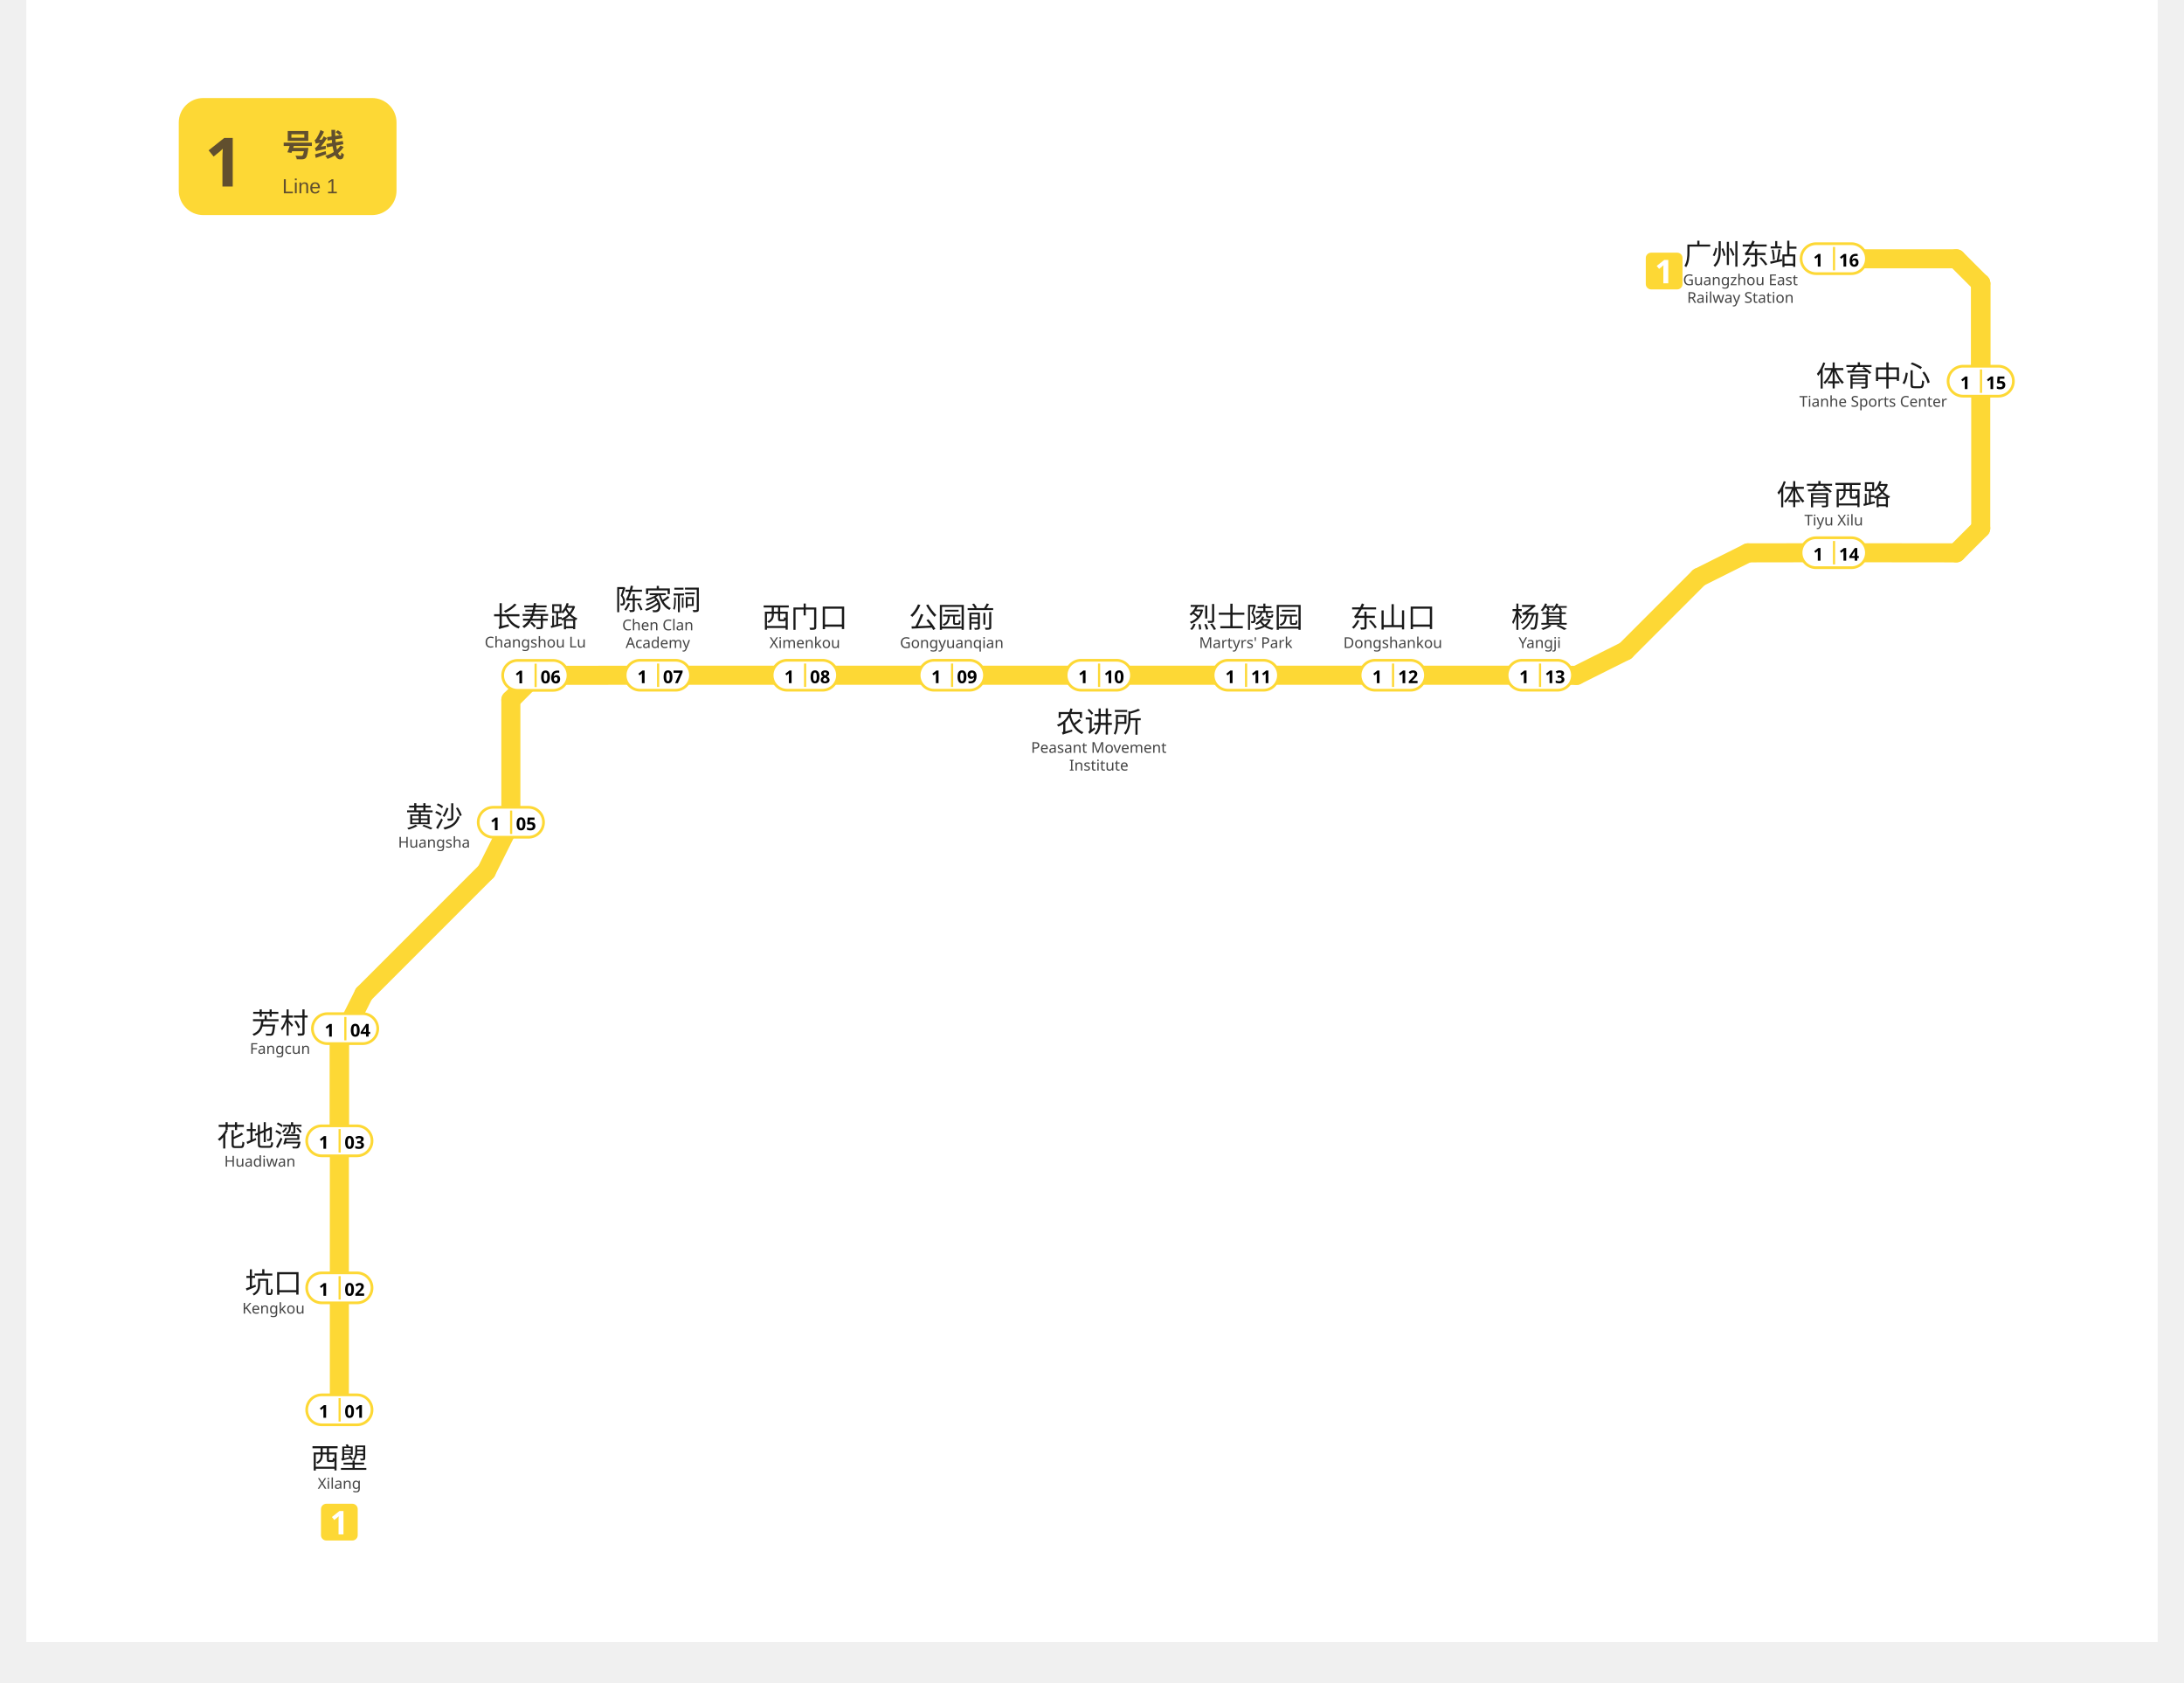
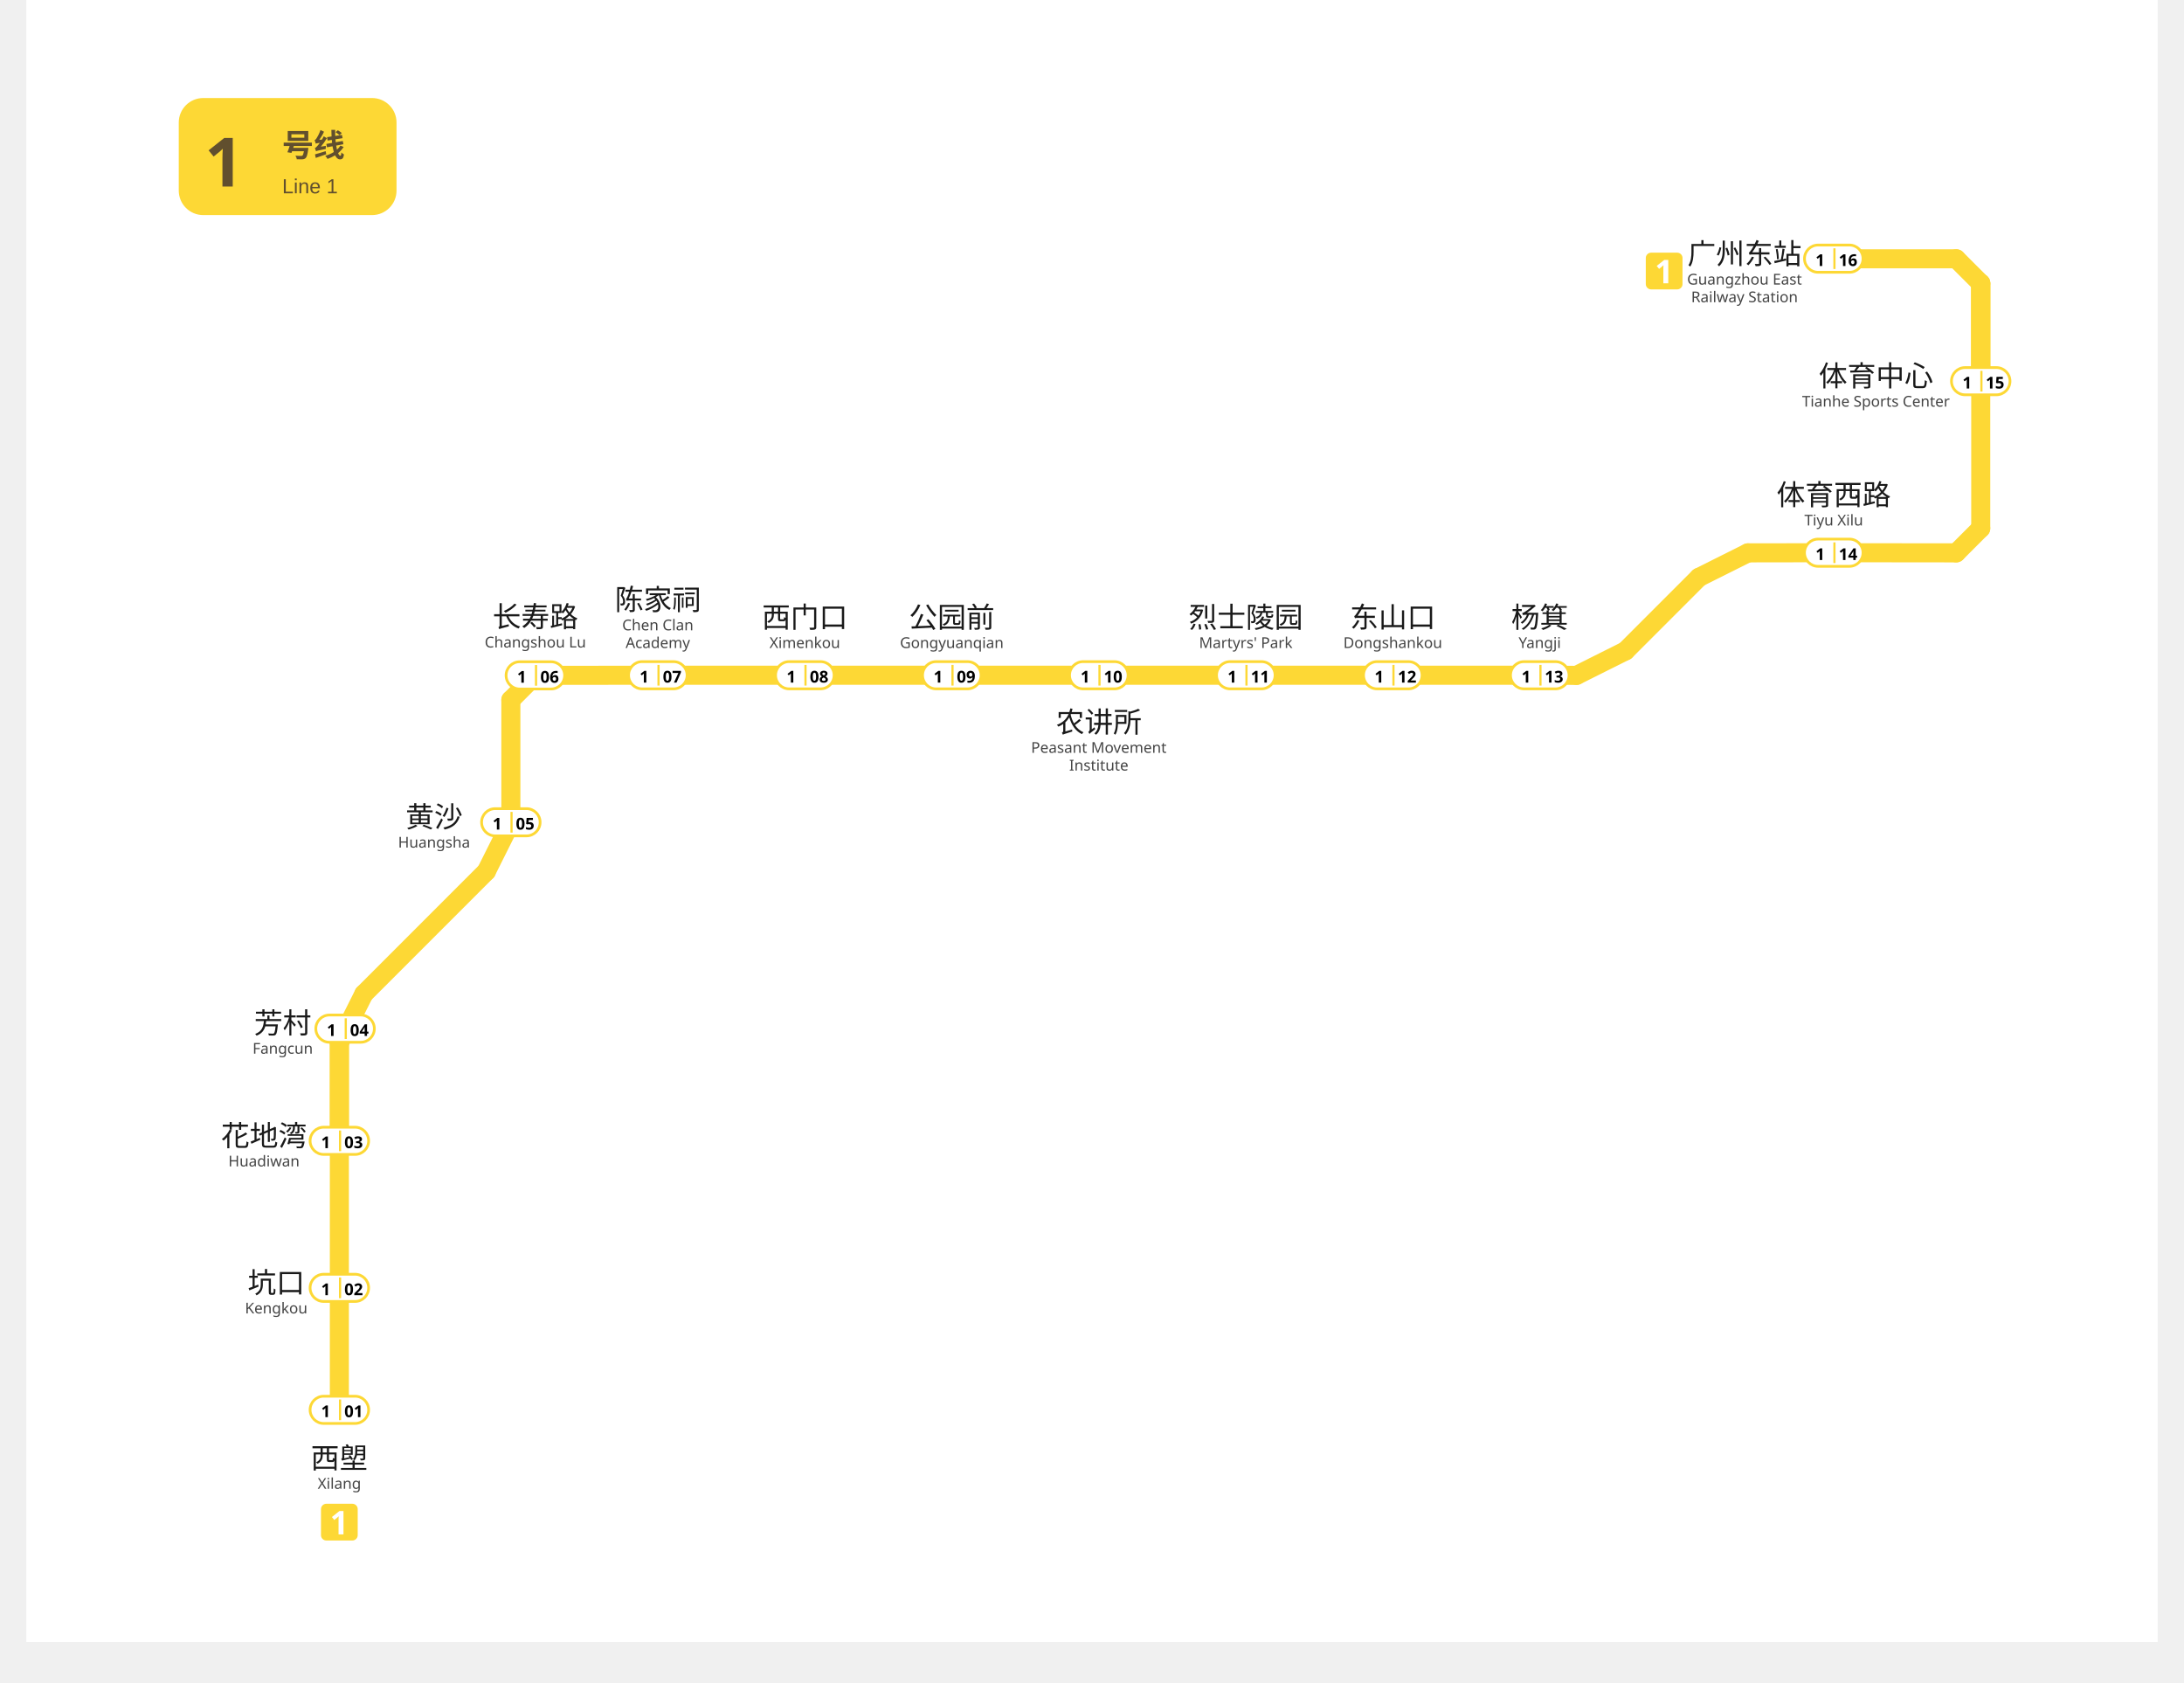
<svg xmlns="http://www.w3.org/2000/svg" viewBox="996.5 762.2 783.0 617.9" width="783" height="603">
  <rect x="996.5" y="762.2" width="783.0" height="603.05" fill="#ffffff" />
  <g id="走廊">
    <line x1="1111.5" y1="1280.25" x2="1111.5" y2="1235.2" style="fill:none;stroke:#FDD835;stroke-width:7;stroke-linecap:round" />
    <line x1="1111.5" y1="1235.2" x2="1111.5" y2="1145.25" style="fill:none;stroke:#FDD835;stroke-width:7;stroke-linecap:round" />
    <line x1="1111.5" y1="1145.25" x2="1112.7" y2="1142.8" style="fill:none;stroke:#FDD835;stroke-width:7;stroke-linecap:round" />
    <line x1="1112.7" y1="1142.8" x2="1120.5" y2="1127.25" style="fill:none;stroke:#FDD835;stroke-width:7;stroke-linecap:round" />
    <line x1="1165.5" y1="1082.25" x2="1120.5" y2="1127.25" style="fill:none;stroke:#FDD835;stroke-width:7;stroke-linecap:round" />
    <line x1="1174.5" y1="1064.25" x2="1165.5" y2="1082.25" style="fill:none;stroke:#FDD835;stroke-width:7;stroke-linecap:round" />
    <line x1="1174.5" y1="1019.25" x2="1174.5" y2="1064.25" style="fill:none;stroke:#FDD835;stroke-width:7;stroke-linecap:round" />
    <line x1="1183.5" y1="1010.25" x2="1174.5" y2="1019.25" style="fill:none;stroke:#FDD835;stroke-width:7;stroke-linecap:round" />
    <line x1="1183.5" y1="1010.25" x2="1228.5" y2="1010.2" style="fill:none;stroke:#FDD835;stroke-width:7;stroke-linecap:round" />
    <line x1="1228.5" y1="1010.2" x2="1282.5" y2="1010.2" style="fill:none;stroke:#FDD835;stroke-width:7;stroke-linecap:round" />
    <line x1="1282.5" y1="1010.2" x2="1336.5" y2="1010.2" style="fill:none;stroke:#FDD835;stroke-width:7;stroke-linecap:round" />
    <line x1="1336.5" y1="1010.2" x2="1390.5" y2="1010.2" style="fill:none;stroke:#FDD835;stroke-width:7;stroke-linecap:round" />
    <line x1="1390.5" y1="1010.2" x2="1444.5" y2="1010.2" style="fill:none;stroke:#FDD835;stroke-width:7;stroke-linecap:round" />
    <line x1="1444.5" y1="1010.2" x2="1498.5" y2="1010.2" style="fill:none;stroke:#FDD835;stroke-width:7;stroke-linecap:round" />
    <line x1="1498.5" y1="1010.2" x2="1552.5" y2="1010.2" style="fill:none;stroke:#FDD835;stroke-width:7;stroke-linecap:round" />
    <line x1="1552.5" y1="1010.2" x2="1566.0" y2="1010.25" style="fill:none;stroke:#FDD835;stroke-width:7;stroke-linecap:round" />
    <line x1="1566.0" y1="1010.25" x2="1584.0" y2="1001.25" style="fill:none;stroke:#FDD835;stroke-width:7;stroke-linecap:round" />
    <line x1="1611.0" y1="974.25" x2="1584.0" y2="1001.25" style="fill:none;stroke:#FDD835;stroke-width:7;stroke-linecap:round" />
    <line x1="1629.0" y1="965.25" x2="1611.0" y2="974.25" style="fill:none;stroke:#FDD835;stroke-width:7;stroke-linecap:round" />
    <line x1="1629.0" y1="965.25" x2="1660.5" y2="965.2" style="fill:none;stroke:#FDD835;stroke-width:7;stroke-linecap:round" />
    <line x1="1705.5" y1="965.25" x2="1660.5" y2="965.2" style="fill:none;stroke:#FDD835;stroke-width:7;stroke-linecap:round" />
    <line x1="1705.5" y1="965.25" x2="1714.5" y2="956.25" style="fill:none;stroke:#FDD835;stroke-width:7;stroke-linecap:round" />
    <line x1="1714.5" y1="866.25" x2="1714.5" y2="956.25" style="fill:none;stroke:#FDD835;stroke-width:7;stroke-linecap:round" />
    <line x1="1714.5" y1="902.2" x2="1714.5" y2="866.25" style="fill:none;stroke:#FDD835;stroke-width:7;stroke-linecap:round" />
    <line x1="1714.5" y1="866.25" x2="1705.5" y2="857.25" style="fill:none;stroke:#FDD835;stroke-width:7;stroke-linecap:round" />
    <line x1="1660.5" y1="857.25" x2="1705.5" y2="857.25" style="fill:none;stroke:#FDD835;stroke-width:7;stroke-linecap:round" />
    <line x1="1111.50" y1="1181.20" x2="1111.50" y2="1145.25" style="fill:none;stroke:#FDD835;stroke-width:7;stroke-linecap:round" />
    <line x1="1714.50" y1="902.20" x2="1714.50" y2="866.25" style="fill:none;stroke:#FDD835;stroke-width:7;stroke-linecap:round" />
  </g>
  <g id="线路徽标">
    <g data-badge="header" transform="translate(1052.5 798.2)" data-ink="#614F2E" data-box="1052.5,798.2,1132.5,841.2" data-chip="1052.5,798.2,1132.5,841.2">
      <rect x="0" y="0" width="80.0" height="43.0" rx="9.0" fill="#FDD835" />
      <text x="9.5" y="32.5" font-family="'Microsoft YaHei', sans-serif" font-size="25" font-weight="bold" fill="#614F2E">1</text>
      <text x="38.0" y="21.5" font-family="'Microsoft YaHei', sans-serif" font-size="11.5" font-weight="600" fill="#614F2E">号线</text>
      <text x="38.0" y="35.0" font-family="Arial, sans-serif" font-size="7.5" fill="#614F2E">Line 1</text>
    </g>
    <g data-badge="chip" transform="translate(1104.75 1314.50)" data-box="1104.75,1314.50,1118.25,1328.00">
      <path d="M11.54 13.49h-9.59c-1.07 0 -1.95 -0.88 -1.95 -1.95v-9.59c0 -1.07 0.88 -1.95 1.95 -1.95h9.59c1.07 0 1.95 0.88 1.95 1.95v9.59C13.49 12.61 12.61 13.49 11.54 13.49z" fill="#FDD835" />
      <path d="M8.26 11.24h-1.81v-4.96c0 -0.2 0 -0.47 0.01 -0.81c0.01 -0.34 0.02 -0.64 0.04 -0.89c-0.04 0.05 -0.13 0.13 -0.26 0.26c-0.13 0.12 -0.25 0.23 -0.37 0.33l-0.98 0.79l-0.88 -1.09l2.76 -2.2h1.49V11.24z" fill="#FFFFFF" />
    </g>
    <g data-badge="chip" transform="translate(1591.45 855.00)" data-box="1591.45,855.00,1604.95,868.50">
      <path d="M11.54 13.49h-9.59c-1.07 0 -1.95 -0.88 -1.95 -1.95v-9.59c0 -1.07 0.88 -1.95 1.95 -1.95h9.59c1.07 0 1.95 0.88 1.95 1.95v9.59C13.49 12.61 12.61 13.49 11.54 13.49z" fill="#FDD835" />
      <path d="M8.26 11.24h-1.81v-4.96c0 -0.2 0 -0.47 0.01 -0.81c0.01 -0.34 0.02 -0.64 0.04 -0.89c-0.04 0.05 -0.13 0.13 -0.26 0.26c-0.13 0.12 -0.25 0.23 -0.37 0.33l-0.98 0.79l-0.88 -1.09l2.76 -2.2h1.49V11.24z" fill="#FFFFFF" />
    </g>
  </g>
  <g id="站名标注" font-family="'Microsoft YaHei', 'PingFang SC', sans-serif">
    <text x="1111.50" y="1301.50" text-anchor="middle" font-size="10.5" font-weight="500" fill="#1a1a1a">西塱</text>
    <text x="1111.50" y="1309.00" text-anchor="middle" font-size="5.5" fill="#444444">Xilang</text>
-     <text x="1087.30" y="1237.15" text-anchor="middle" font-size="10.5" font-weight="500" fill="#1a1a1a">坑口</text>
-     <text x="1087.30" y="1244.65" text-anchor="middle" font-size="5.5" fill="#444444">Kengkou</text>
-     <text x="1082.30" y="1183.17" text-anchor="middle" font-size="10.5" font-weight="500" fill="#1a1a1a">花地湾</text>
-     <text x="1082.30" y="1190.67" text-anchor="middle" font-size="5.5" fill="#444444">Huadiwan</text>
-     <text x="1089.70" y="1141.75" text-anchor="middle" font-size="10.5" font-weight="500" fill="#1a1a1a">芳村</text>
-     <text x="1089.70" y="1149.25" text-anchor="middle" font-size="5.5" fill="#444444">Fangcun</text>
+     <text x="1088.30" y="1237.09" text-anchor="middle" font-size="10.5" font-weight="500" fill="#1a1a1a">坑口</text>
+     <text x="1088.30" y="1244.59" text-anchor="middle" font-size="5.5" fill="#444444">Kengkou</text>
+     <text x="1083.80" y="1183.10" text-anchor="middle" font-size="10.5" font-weight="500" fill="#1a1a1a">花地湾</text>
+     <text x="1083.80" y="1190.60" text-anchor="middle" font-size="5.5" fill="#444444">Huadiwan</text>
+     <text x="1090.70" y="1141.70" text-anchor="middle" font-size="10.5" font-weight="500" fill="#1a1a1a">芳村</text>
+     <text x="1090.70" y="1149.20" text-anchor="middle" font-size="5.5" fill="#444444">Fangcun</text>
    <text x="1146.30" y="1066.00" text-anchor="middle" font-size="10.5" font-weight="500" fill="#1a1a1a">黄沙</text>
    <text x="1146.30" y="1073.50" text-anchor="middle" font-size="5.5" fill="#444444">Huangsha</text>
    <text x="1228.50" y="986.20" text-anchor="middle" font-size="10.5" font-weight="500" fill="#1a1a1a">陈家祠</text>
    <text x="1228.50" y="993.70" text-anchor="middle" font-size="5.5" fill="#444444">Chen Clan</text>
    <text x="1228.50" y="1000.20" text-anchor="middle" font-size="5.5" fill="#444444">Academy</text>
    <text x="1282.50" y="992.70" text-anchor="middle" font-size="10.5" font-weight="500" fill="#1a1a1a">西门口</text>
    <text x="1282.50" y="1000.20" text-anchor="middle" font-size="5.5" fill="#444444">Ximenkou</text>
    <text x="1336.50" y="992.70" text-anchor="middle" font-size="10.5" font-weight="500" fill="#1a1a1a">公园前</text>
    <text x="1336.50" y="1000.20" text-anchor="middle" font-size="5.5" fill="#444444">Gongyuanqian</text>
    <text x="1390.50" y="1031.20" text-anchor="middle" font-size="10.5" font-weight="500" fill="#1a1a1a">农讲所</text>
    <text x="1390.50" y="1038.70" text-anchor="middle" font-size="5.5" fill="#444444">Peasant Movement</text>
    <text x="1390.50" y="1045.20" text-anchor="middle" font-size="5.5" fill="#444444">Institute</text>
    <text x="1444.50" y="992.70" text-anchor="middle" font-size="10.5" font-weight="500" fill="#1a1a1a">烈士陵园</text>
    <text x="1444.50" y="1000.20" text-anchor="middle" font-size="5.5" fill="#444444">Martyrs' Park</text>
    <text x="1498.50" y="992.70" text-anchor="middle" font-size="10.5" font-weight="500" fill="#1a1a1a">东山口</text>
    <text x="1498.50" y="1000.20" text-anchor="middle" font-size="5.5" fill="#444444">Dongshankou</text>
    <text x="1552.50" y="992.70" text-anchor="middle" font-size="10.5" font-weight="500" fill="#1a1a1a">杨箕</text>
    <text x="1552.50" y="1000.20" text-anchor="middle" font-size="5.5" fill="#444444">Yangji</text>
    <text x="1660.50" y="947.70" text-anchor="middle" font-size="10.5" font-weight="500" fill="#1a1a1a">体育西路</text>
    <text x="1660.50" y="955.20" text-anchor="middle" font-size="5.5" fill="#444444">Tiyu Xilu</text>
-     <text x="1675.00" y="904.09" text-anchor="middle" font-size="10.5" font-weight="500" fill="#1a1a1a">体育中心</text>
-     <text x="1675.00" y="911.59" text-anchor="middle" font-size="5.5" fill="#444444">Tianhe Sports Center</text>
-     <text x="1626.23" y="859.43" text-anchor="middle" font-size="10.5" font-weight="500" fill="#1a1a1a">广州东站</text>
-     <text x="1626.23" y="866.93" text-anchor="middle" font-size="5.5" fill="#444444">Guangzhou East</text>
-     <text x="1626.23" y="873.43" text-anchor="middle" font-size="5.5" fill="#444444">Railway Station</text>
+     <text x="1676.00" y="904.05" text-anchor="middle" font-size="10.5" font-weight="500" fill="#1a1a1a">体育中心</text>
+     <text x="1676.00" y="911.55" text-anchor="middle" font-size="5.5" fill="#444444">Tianhe Sports Center</text>
+     <text x="1627.72" y="859.21" text-anchor="middle" font-size="10.5" font-weight="500" fill="#1a1a1a">广州东站</text>
+     <text x="1627.72" y="866.71" text-anchor="middle" font-size="5.5" fill="#444444">Guangzhou East</text>
+     <text x="1627.72" y="873.21" text-anchor="middle" font-size="5.5" fill="#444444">Railway Station</text>
    <text x="1183.50" y="992.50" text-anchor="middle" font-size="10.5" font-weight="500" fill="#1a1a1a">长寿路</text>
    <text x="1183.50" y="1000.00" text-anchor="middle" font-size="5.5" fill="#444444">Changshou Lu</text>
  </g>
  <g id="编号牌" font-family="'Microsoft YaHei', 'PingFang SC', sans-serif">
-     <rect x="1099.50" y="1274.50" width="24.00" height="11.00" rx="5.50" fill="#FFFFFF" stroke="#FDD835" stroke-width="1.0" />
-     <line x1="1111.60" y1="1275.70" x2="1111.60" y2="1284.30" stroke="#FDD835" stroke-width="0.8" />
-     <text x="1105.80" y="1280.39" text-anchor="middle" dominant-baseline="central" font-size="6.5" font-weight="700" fill="#000000">1</text>
-     <text x="1117.10" y="1280.39" text-anchor="middle" dominant-baseline="central" font-size="6.5" font-weight="700" fill="#000000">01</text>
-     <rect x="1099.50" y="1229.70" width="24.00" height="11.00" rx="5.50" fill="#FFFFFF" stroke="#FDD835" stroke-width="1.0" />
-     <line x1="1111.60" y1="1230.90" x2="1111.60" y2="1239.50" stroke="#FDD835" stroke-width="0.8" />
-     <text x="1105.80" y="1235.59" text-anchor="middle" dominant-baseline="central" font-size="6.5" font-weight="700" fill="#000000">1</text>
-     <text x="1117.10" y="1235.59" text-anchor="middle" dominant-baseline="central" font-size="6.5" font-weight="700" fill="#000000">02</text>
-     <rect x="1099.50" y="1175.70" width="24.00" height="11.00" rx="5.50" fill="#FFFFFF" stroke="#FDD835" stroke-width="1.0" />
-     <line x1="1111.60" y1="1176.90" x2="1111.60" y2="1185.50" stroke="#FDD835" stroke-width="0.8" />
-     <text x="1105.80" y="1181.59" text-anchor="middle" dominant-baseline="central" font-size="6.5" font-weight="700" fill="#000000">1</text>
-     <text x="1117.10" y="1181.59" text-anchor="middle" dominant-baseline="central" font-size="6.5" font-weight="700" fill="#000000">03</text>
-     <rect x="1101.60" y="1134.50" width="24.00" height="11.00" rx="5.50" fill="#FFFFFF" stroke="#FDD835" stroke-width="1.0" />
-     <line x1="1113.70" y1="1135.70" x2="1113.70" y2="1144.30" stroke="#FDD835" stroke-width="0.8" />
-     <text x="1107.90" y="1140.39" text-anchor="middle" dominant-baseline="central" font-size="6.5" font-weight="700" fill="#000000">1</text>
-     <text x="1119.20" y="1140.39" text-anchor="middle" dominant-baseline="central" font-size="6.5" font-weight="700" fill="#000000">04</text>
-     <rect x="1162.50" y="1058.70" width="24.00" height="11.00" rx="5.50" fill="#FFFFFF" stroke="#FDD835" stroke-width="1.0" />
-     <line x1="1174.60" y1="1059.90" x2="1174.60" y2="1068.50" stroke="#FDD835" stroke-width="0.8" />
-     <text x="1168.80" y="1064.59" text-anchor="middle" dominant-baseline="central" font-size="6.5" font-weight="700" fill="#000000">1</text>
-     <text x="1180.10" y="1064.59" text-anchor="middle" dominant-baseline="central" font-size="6.5" font-weight="700" fill="#000000">05</text>
-     <rect x="1171.50" y="1004.75" width="24.00" height="11.00" rx="5.50" fill="#FFFFFF" stroke="#FDD835" stroke-width="1.0" />
-     <line x1="1183.60" y1="1005.95" x2="1183.60" y2="1014.55" stroke="#FDD835" stroke-width="0.8" />
-     <text x="1177.80" y="1010.64" text-anchor="middle" dominant-baseline="central" font-size="6.5" font-weight="700" fill="#000000">1</text>
-     <text x="1189.10" y="1010.64" text-anchor="middle" dominant-baseline="central" font-size="6.5" font-weight="700" fill="#000000">06</text>
-     <rect x="1216.50" y="1004.70" width="24.00" height="11.00" rx="5.50" fill="#FFFFFF" stroke="#FDD835" stroke-width="1.0" />
-     <line x1="1228.60" y1="1005.90" x2="1228.60" y2="1014.50" stroke="#FDD835" stroke-width="0.8" />
-     <text x="1222.80" y="1010.59" text-anchor="middle" dominant-baseline="central" font-size="6.5" font-weight="700" fill="#000000">1</text>
-     <text x="1234.10" y="1010.59" text-anchor="middle" dominant-baseline="central" font-size="6.5" font-weight="700" fill="#000000">07</text>
-     <rect x="1270.50" y="1004.70" width="24.00" height="11.00" rx="5.50" fill="#FFFFFF" stroke="#FDD835" stroke-width="1.0" />
-     <line x1="1282.60" y1="1005.90" x2="1282.60" y2="1014.50" stroke="#FDD835" stroke-width="0.8" />
-     <text x="1276.80" y="1010.59" text-anchor="middle" dominant-baseline="central" font-size="6.5" font-weight="700" fill="#000000">1</text>
-     <text x="1288.10" y="1010.59" text-anchor="middle" dominant-baseline="central" font-size="6.5" font-weight="700" fill="#000000">08</text>
-     <rect x="1324.50" y="1004.70" width="24.00" height="11.00" rx="5.50" fill="#FFFFFF" stroke="#FDD835" stroke-width="1.0" />
-     <line x1="1336.60" y1="1005.90" x2="1336.60" y2="1014.50" stroke="#FDD835" stroke-width="0.8" />
-     <text x="1330.80" y="1010.59" text-anchor="middle" dominant-baseline="central" font-size="6.5" font-weight="700" fill="#000000">1</text>
-     <text x="1342.10" y="1010.59" text-anchor="middle" dominant-baseline="central" font-size="6.5" font-weight="700" fill="#000000">09</text>
-     <rect x="1378.50" y="1004.70" width="24.00" height="11.00" rx="5.50" fill="#FFFFFF" stroke="#FDD835" stroke-width="1.0" />
-     <line x1="1390.60" y1="1005.90" x2="1390.60" y2="1014.50" stroke="#FDD835" stroke-width="0.8" />
-     <text x="1384.80" y="1010.59" text-anchor="middle" dominant-baseline="central" font-size="6.5" font-weight="700" fill="#000000">1</text>
-     <text x="1396.10" y="1010.59" text-anchor="middle" dominant-baseline="central" font-size="6.5" font-weight="700" fill="#000000">10</text>
-     <rect x="1432.50" y="1004.70" width="24.00" height="11.00" rx="5.50" fill="#FFFFFF" stroke="#FDD835" stroke-width="1.0" />
-     <line x1="1444.60" y1="1005.90" x2="1444.60" y2="1014.50" stroke="#FDD835" stroke-width="0.8" />
-     <text x="1438.80" y="1010.59" text-anchor="middle" dominant-baseline="central" font-size="6.5" font-weight="700" fill="#000000">1</text>
-     <text x="1450.10" y="1010.59" text-anchor="middle" dominant-baseline="central" font-size="6.5" font-weight="700" fill="#000000">11</text>
-     <rect x="1486.50" y="1004.70" width="24.00" height="11.00" rx="5.50" fill="#FFFFFF" stroke="#FDD835" stroke-width="1.0" />
-     <line x1="1498.60" y1="1005.90" x2="1498.60" y2="1014.50" stroke="#FDD835" stroke-width="0.8" />
-     <text x="1492.80" y="1010.59" text-anchor="middle" dominant-baseline="central" font-size="6.5" font-weight="700" fill="#000000">1</text>
-     <text x="1504.10" y="1010.59" text-anchor="middle" dominant-baseline="central" font-size="6.5" font-weight="700" fill="#000000">12</text>
-     <rect x="1540.50" y="1004.70" width="24.00" height="11.00" rx="5.50" fill="#FFFFFF" stroke="#FDD835" stroke-width="1.0" />
-     <line x1="1552.60" y1="1005.90" x2="1552.60" y2="1014.50" stroke="#FDD835" stroke-width="0.8" />
-     <text x="1546.80" y="1010.59" text-anchor="middle" dominant-baseline="central" font-size="6.5" font-weight="700" fill="#000000">1</text>
-     <text x="1558.10" y="1010.59" text-anchor="middle" dominant-baseline="central" font-size="6.5" font-weight="700" fill="#000000">13</text>
-     <rect x="1648.50" y="959.70" width="24.00" height="11.00" rx="5.50" fill="#FFFFFF" stroke="#FDD835" stroke-width="1.0" />
-     <line x1="1660.60" y1="960.90" x2="1660.60" y2="969.50" stroke="#FDD835" stroke-width="0.8" />
-     <text x="1654.80" y="965.59" text-anchor="middle" dominant-baseline="central" font-size="6.5" font-weight="700" fill="#000000">1</text>
-     <text x="1666.10" y="965.59" text-anchor="middle" dominant-baseline="central" font-size="6.5" font-weight="700" fill="#000000">14</text>
-     <rect x="1702.50" y="896.70" width="24.00" height="11.00" rx="5.50" fill="#FFFFFF" stroke="#FDD835" stroke-width="1.0" />
-     <line x1="1714.60" y1="897.90" x2="1714.60" y2="906.50" stroke="#FDD835" stroke-width="0.8" />
-     <text x="1708.80" y="902.59" text-anchor="middle" dominant-baseline="central" font-size="6.5" font-weight="700" fill="#000000">1</text>
-     <text x="1720.10" y="902.59" text-anchor="middle" dominant-baseline="central" font-size="6.5" font-weight="700" fill="#000000">15</text>
-     <rect x="1648.50" y="851.70" width="24.00" height="11.00" rx="5.50" fill="#FFFFFF" stroke="#FDD835" stroke-width="1.0" />
-     <line x1="1660.60" y1="852.90" x2="1660.60" y2="861.50" stroke="#FDD835" stroke-width="0.8" />
-     <text x="1654.80" y="857.59" text-anchor="middle" dominant-baseline="central" font-size="6.5" font-weight="700" fill="#000000">1</text>
-     <text x="1666.10" y="857.59" text-anchor="middle" dominant-baseline="central" font-size="6.5" font-weight="700" fill="#000000">16</text>
+     <rect x="1100.75" y="1275.00" width="21.50" height="10.00" rx="5.00" fill="#FFFFFF" stroke="#FDD835" stroke-width="1.0" />
+     <line x1="1111.75" y1="1276.20" x2="1111.75" y2="1283.80" stroke="#FDD835" stroke-width="0.8" />
+     <text x="1106.50" y="1280.36" text-anchor="middle" dominant-baseline="central" font-size="6.0" font-weight="700" fill="#000000">1</text>
+     <text x="1116.75" y="1280.36" text-anchor="middle" dominant-baseline="central" font-size="6.0" font-weight="700" fill="#000000">01</text>
+     <rect x="1100.75" y="1230.20" width="21.50" height="10.00" rx="5.00" fill="#FFFFFF" stroke="#FDD835" stroke-width="1.0" />
+     <line x1="1111.75" y1="1231.40" x2="1111.75" y2="1239.00" stroke="#FDD835" stroke-width="0.8" />
+     <text x="1106.50" y="1235.56" text-anchor="middle" dominant-baseline="central" font-size="6.0" font-weight="700" fill="#000000">1</text>
+     <text x="1116.75" y="1235.56" text-anchor="middle" dominant-baseline="central" font-size="6.0" font-weight="700" fill="#000000">02</text>
+     <rect x="1100.75" y="1176.20" width="21.50" height="10.00" rx="5.00" fill="#FFFFFF" stroke="#FDD835" stroke-width="1.0" />
+     <line x1="1111.75" y1="1177.40" x2="1111.75" y2="1185.00" stroke="#FDD835" stroke-width="0.8" />
+     <text x="1106.50" y="1181.56" text-anchor="middle" dominant-baseline="central" font-size="6.0" font-weight="700" fill="#000000">1</text>
+     <text x="1116.75" y="1181.56" text-anchor="middle" dominant-baseline="central" font-size="6.0" font-weight="700" fill="#000000">03</text>
+     <rect x="1102.85" y="1135.00" width="21.50" height="10.00" rx="5.00" fill="#FFFFFF" stroke="#FDD835" stroke-width="1.0" />
+     <line x1="1113.85" y1="1136.20" x2="1113.85" y2="1143.80" stroke="#FDD835" stroke-width="0.8" />
+     <text x="1108.60" y="1140.36" text-anchor="middle" dominant-baseline="central" font-size="6.0" font-weight="700" fill="#000000">1</text>
+     <text x="1118.85" y="1140.36" text-anchor="middle" dominant-baseline="central" font-size="6.0" font-weight="700" fill="#000000">04</text>
+     <rect x="1163.75" y="1059.20" width="21.50" height="10.00" rx="5.00" fill="#FFFFFF" stroke="#FDD835" stroke-width="1.0" />
+     <line x1="1174.75" y1="1060.40" x2="1174.75" y2="1068.00" stroke="#FDD835" stroke-width="0.8" />
+     <text x="1169.50" y="1064.56" text-anchor="middle" dominant-baseline="central" font-size="6.0" font-weight="700" fill="#000000">1</text>
+     <text x="1179.75" y="1064.56" text-anchor="middle" dominant-baseline="central" font-size="6.0" font-weight="700" fill="#000000">05</text>
+     <rect x="1172.75" y="1005.25" width="21.50" height="10.00" rx="5.00" fill="#FFFFFF" stroke="#FDD835" stroke-width="1.0" />
+     <line x1="1183.75" y1="1006.45" x2="1183.75" y2="1014.05" stroke="#FDD835" stroke-width="0.8" />
+     <text x="1178.50" y="1010.61" text-anchor="middle" dominant-baseline="central" font-size="6.0" font-weight="700" fill="#000000">1</text>
+     <text x="1188.75" y="1010.61" text-anchor="middle" dominant-baseline="central" font-size="6.0" font-weight="700" fill="#000000">06</text>
+     <rect x="1217.75" y="1005.20" width="21.50" height="10.00" rx="5.00" fill="#FFFFFF" stroke="#FDD835" stroke-width="1.0" />
+     <line x1="1228.75" y1="1006.40" x2="1228.75" y2="1014.00" stroke="#FDD835" stroke-width="0.8" />
+     <text x="1223.50" y="1010.56" text-anchor="middle" dominant-baseline="central" font-size="6.0" font-weight="700" fill="#000000">1</text>
+     <text x="1233.75" y="1010.56" text-anchor="middle" dominant-baseline="central" font-size="6.0" font-weight="700" fill="#000000">07</text>
+     <rect x="1271.75" y="1005.20" width="21.50" height="10.00" rx="5.00" fill="#FFFFFF" stroke="#FDD835" stroke-width="1.0" />
+     <line x1="1282.75" y1="1006.40" x2="1282.75" y2="1014.00" stroke="#FDD835" stroke-width="0.8" />
+     <text x="1277.50" y="1010.56" text-anchor="middle" dominant-baseline="central" font-size="6.0" font-weight="700" fill="#000000">1</text>
+     <text x="1287.75" y="1010.56" text-anchor="middle" dominant-baseline="central" font-size="6.0" font-weight="700" fill="#000000">08</text>
+     <rect x="1325.75" y="1005.20" width="21.50" height="10.00" rx="5.00" fill="#FFFFFF" stroke="#FDD835" stroke-width="1.0" />
+     <line x1="1336.75" y1="1006.40" x2="1336.75" y2="1014.00" stroke="#FDD835" stroke-width="0.8" />
+     <text x="1331.50" y="1010.56" text-anchor="middle" dominant-baseline="central" font-size="6.0" font-weight="700" fill="#000000">1</text>
+     <text x="1341.75" y="1010.56" text-anchor="middle" dominant-baseline="central" font-size="6.0" font-weight="700" fill="#000000">09</text>
+     <rect x="1379.75" y="1005.20" width="21.50" height="10.00" rx="5.00" fill="#FFFFFF" stroke="#FDD835" stroke-width="1.0" />
+     <line x1="1390.75" y1="1006.40" x2="1390.75" y2="1014.00" stroke="#FDD835" stroke-width="0.8" />
+     <text x="1385.50" y="1010.56" text-anchor="middle" dominant-baseline="central" font-size="6.0" font-weight="700" fill="#000000">1</text>
+     <text x="1395.75" y="1010.56" text-anchor="middle" dominant-baseline="central" font-size="6.0" font-weight="700" fill="#000000">10</text>
+     <rect x="1433.75" y="1005.20" width="21.50" height="10.00" rx="5.00" fill="#FFFFFF" stroke="#FDD835" stroke-width="1.0" />
+     <line x1="1444.75" y1="1006.40" x2="1444.75" y2="1014.00" stroke="#FDD835" stroke-width="0.8" />
+     <text x="1439.50" y="1010.56" text-anchor="middle" dominant-baseline="central" font-size="6.0" font-weight="700" fill="#000000">1</text>
+     <text x="1449.75" y="1010.56" text-anchor="middle" dominant-baseline="central" font-size="6.0" font-weight="700" fill="#000000">11</text>
+     <rect x="1487.75" y="1005.20" width="21.50" height="10.00" rx="5.00" fill="#FFFFFF" stroke="#FDD835" stroke-width="1.0" />
+     <line x1="1498.75" y1="1006.40" x2="1498.75" y2="1014.00" stroke="#FDD835" stroke-width="0.8" />
+     <text x="1493.50" y="1010.56" text-anchor="middle" dominant-baseline="central" font-size="6.0" font-weight="700" fill="#000000">1</text>
+     <text x="1503.75" y="1010.56" text-anchor="middle" dominant-baseline="central" font-size="6.0" font-weight="700" fill="#000000">12</text>
+     <rect x="1541.75" y="1005.20" width="21.50" height="10.00" rx="5.00" fill="#FFFFFF" stroke="#FDD835" stroke-width="1.0" />
+     <line x1="1552.75" y1="1006.40" x2="1552.75" y2="1014.00" stroke="#FDD835" stroke-width="0.8" />
+     <text x="1547.50" y="1010.56" text-anchor="middle" dominant-baseline="central" font-size="6.0" font-weight="700" fill="#000000">1</text>
+     <text x="1557.75" y="1010.56" text-anchor="middle" dominant-baseline="central" font-size="6.0" font-weight="700" fill="#000000">13</text>
+     <rect x="1649.75" y="960.20" width="21.50" height="10.00" rx="5.00" fill="#FFFFFF" stroke="#FDD835" stroke-width="1.0" />
+     <line x1="1660.75" y1="961.40" x2="1660.75" y2="969.00" stroke="#FDD835" stroke-width="0.8" />
+     <text x="1655.50" y="965.56" text-anchor="middle" dominant-baseline="central" font-size="6.0" font-weight="700" fill="#000000">1</text>
+     <text x="1665.75" y="965.56" text-anchor="middle" dominant-baseline="central" font-size="6.0" font-weight="700" fill="#000000">14</text>
+     <rect x="1703.75" y="897.20" width="21.50" height="10.00" rx="5.00" fill="#FFFFFF" stroke="#FDD835" stroke-width="1.0" />
+     <line x1="1714.75" y1="898.40" x2="1714.75" y2="906.00" stroke="#FDD835" stroke-width="0.8" />
+     <text x="1709.50" y="902.56" text-anchor="middle" dominant-baseline="central" font-size="6.0" font-weight="700" fill="#000000">1</text>
+     <text x="1719.75" y="902.56" text-anchor="middle" dominant-baseline="central" font-size="6.0" font-weight="700" fill="#000000">15</text>
+     <rect x="1649.75" y="852.20" width="21.50" height="10.00" rx="5.00" fill="#FFFFFF" stroke="#FDD835" stroke-width="1.0" />
+     <line x1="1660.75" y1="853.40" x2="1660.75" y2="861.00" stroke="#FDD835" stroke-width="0.8" />
+     <text x="1655.50" y="857.56" text-anchor="middle" dominant-baseline="central" font-size="6.0" font-weight="700" fill="#000000">1</text>
+     <text x="1665.75" y="857.56" text-anchor="middle" dominant-baseline="central" font-size="6.0" font-weight="700" fill="#000000">16</text>
  </g>
</svg>
